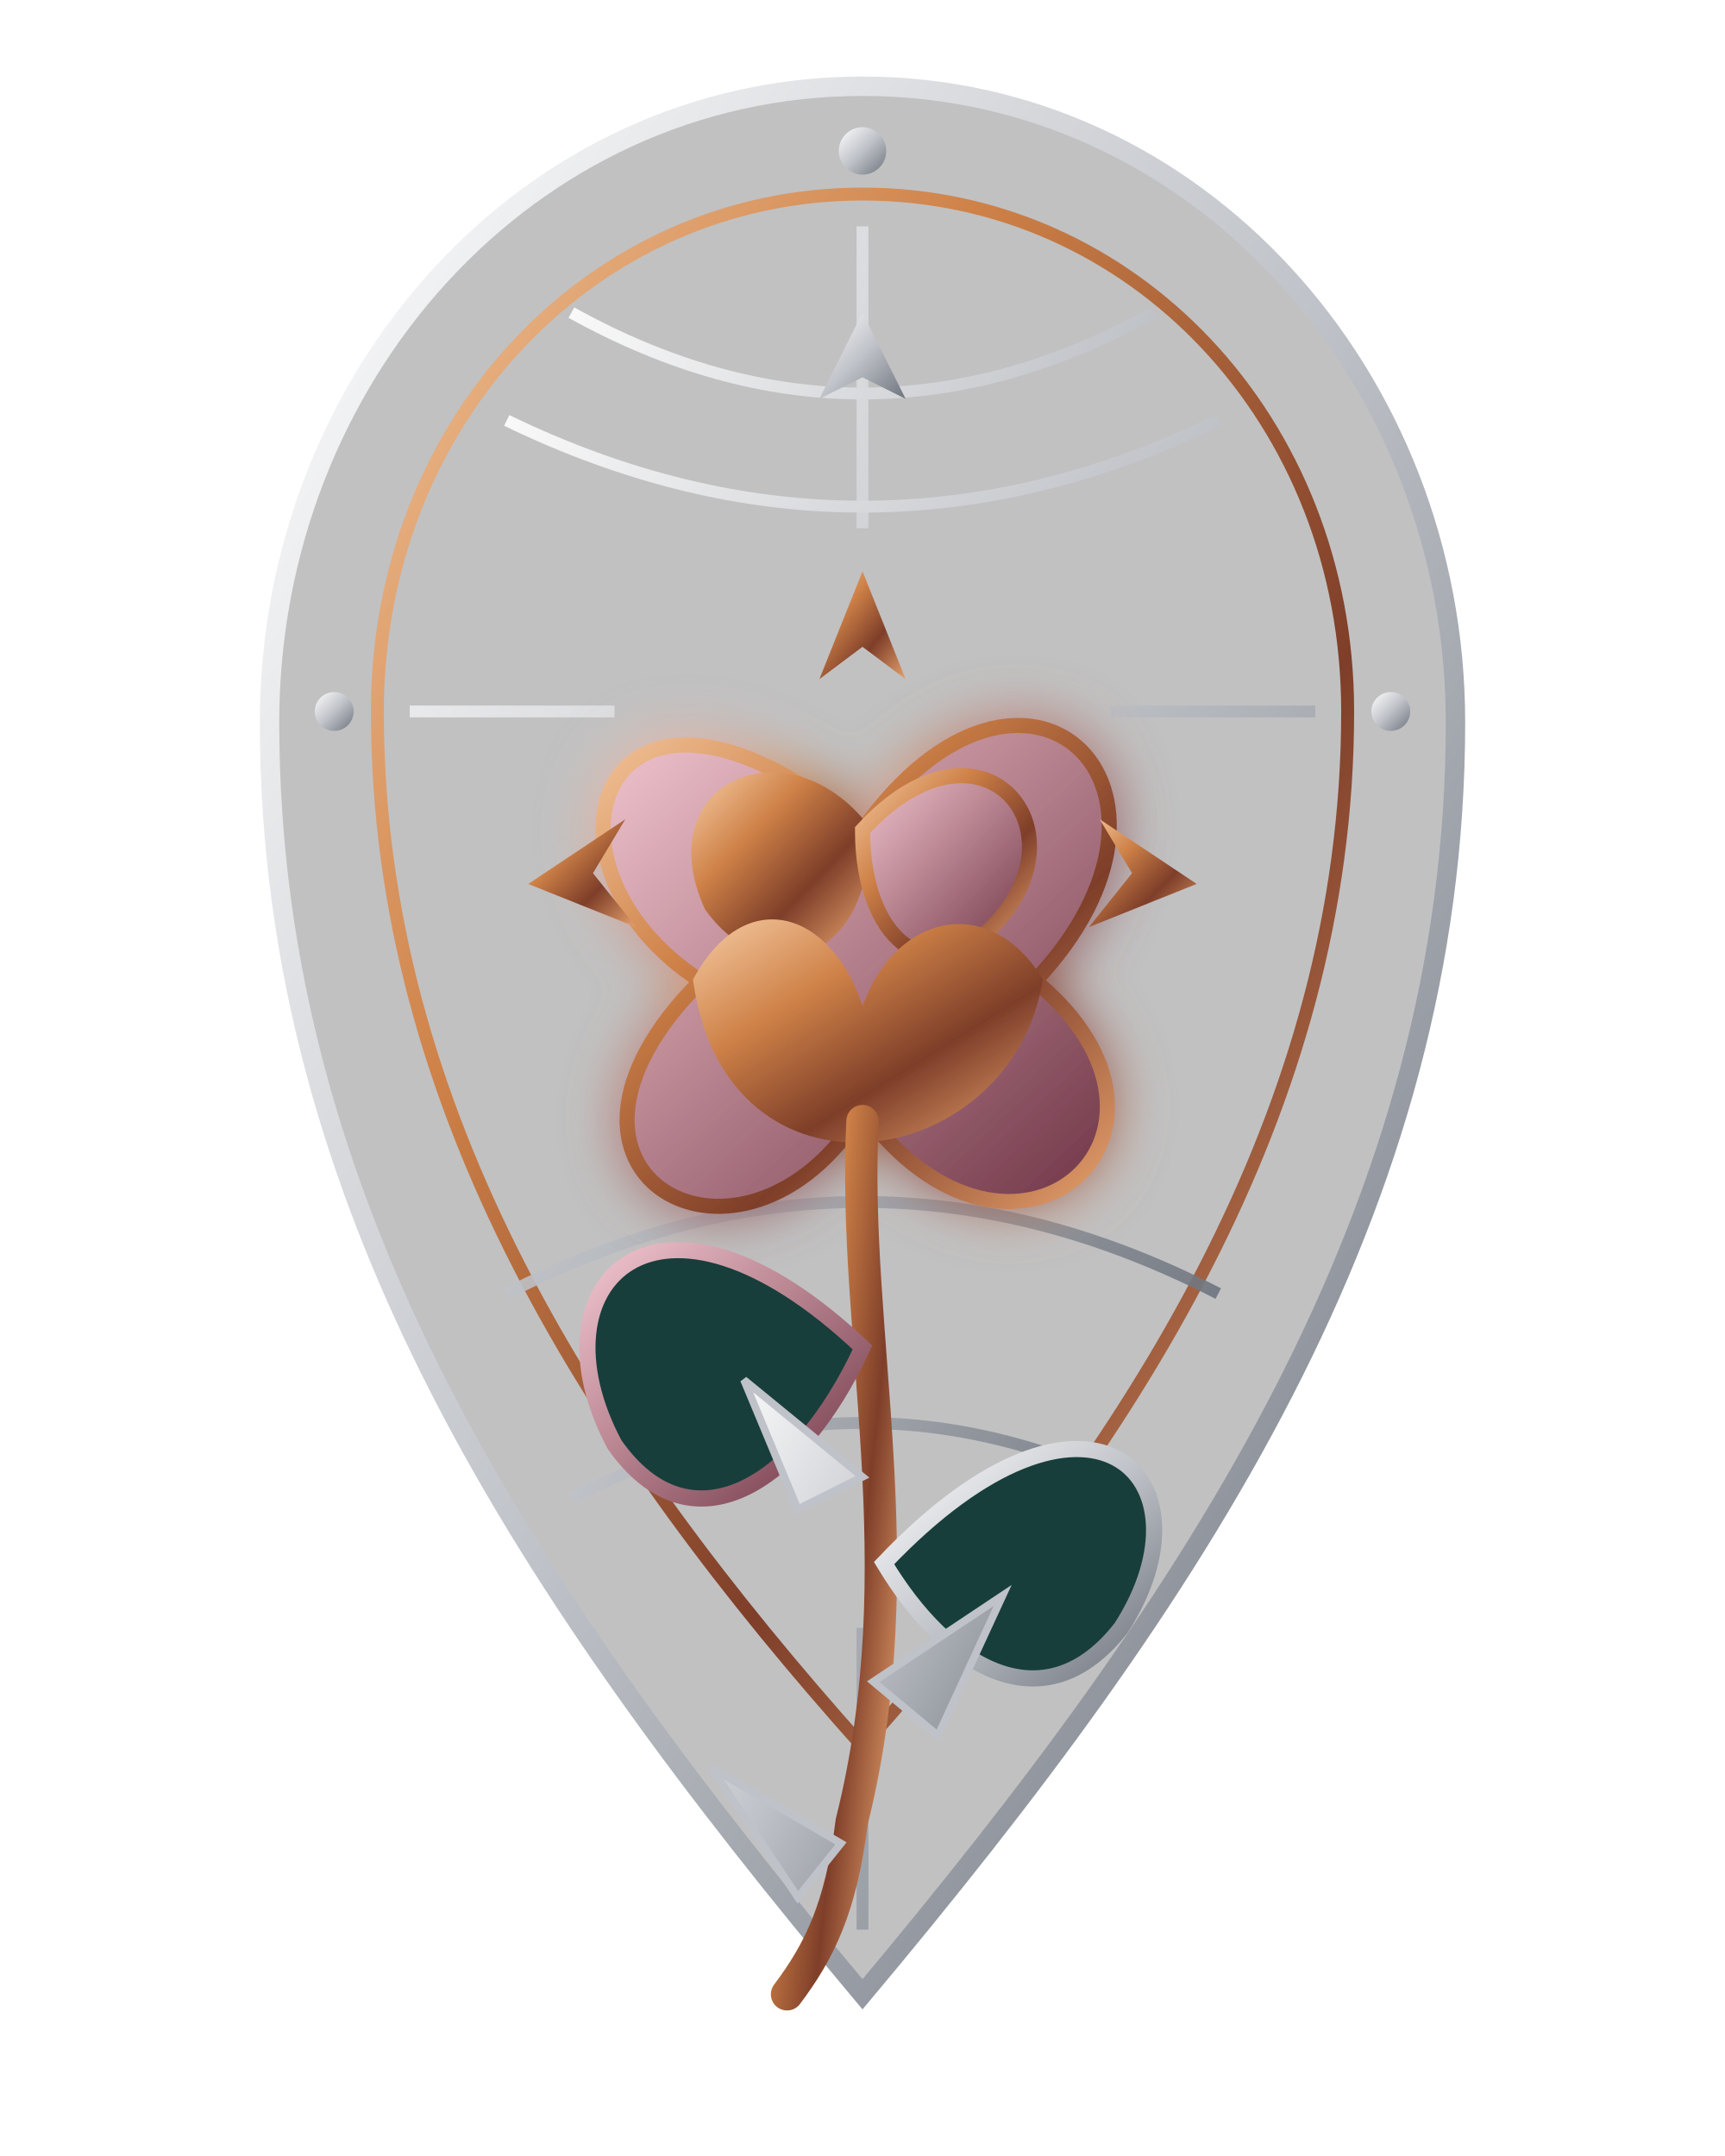
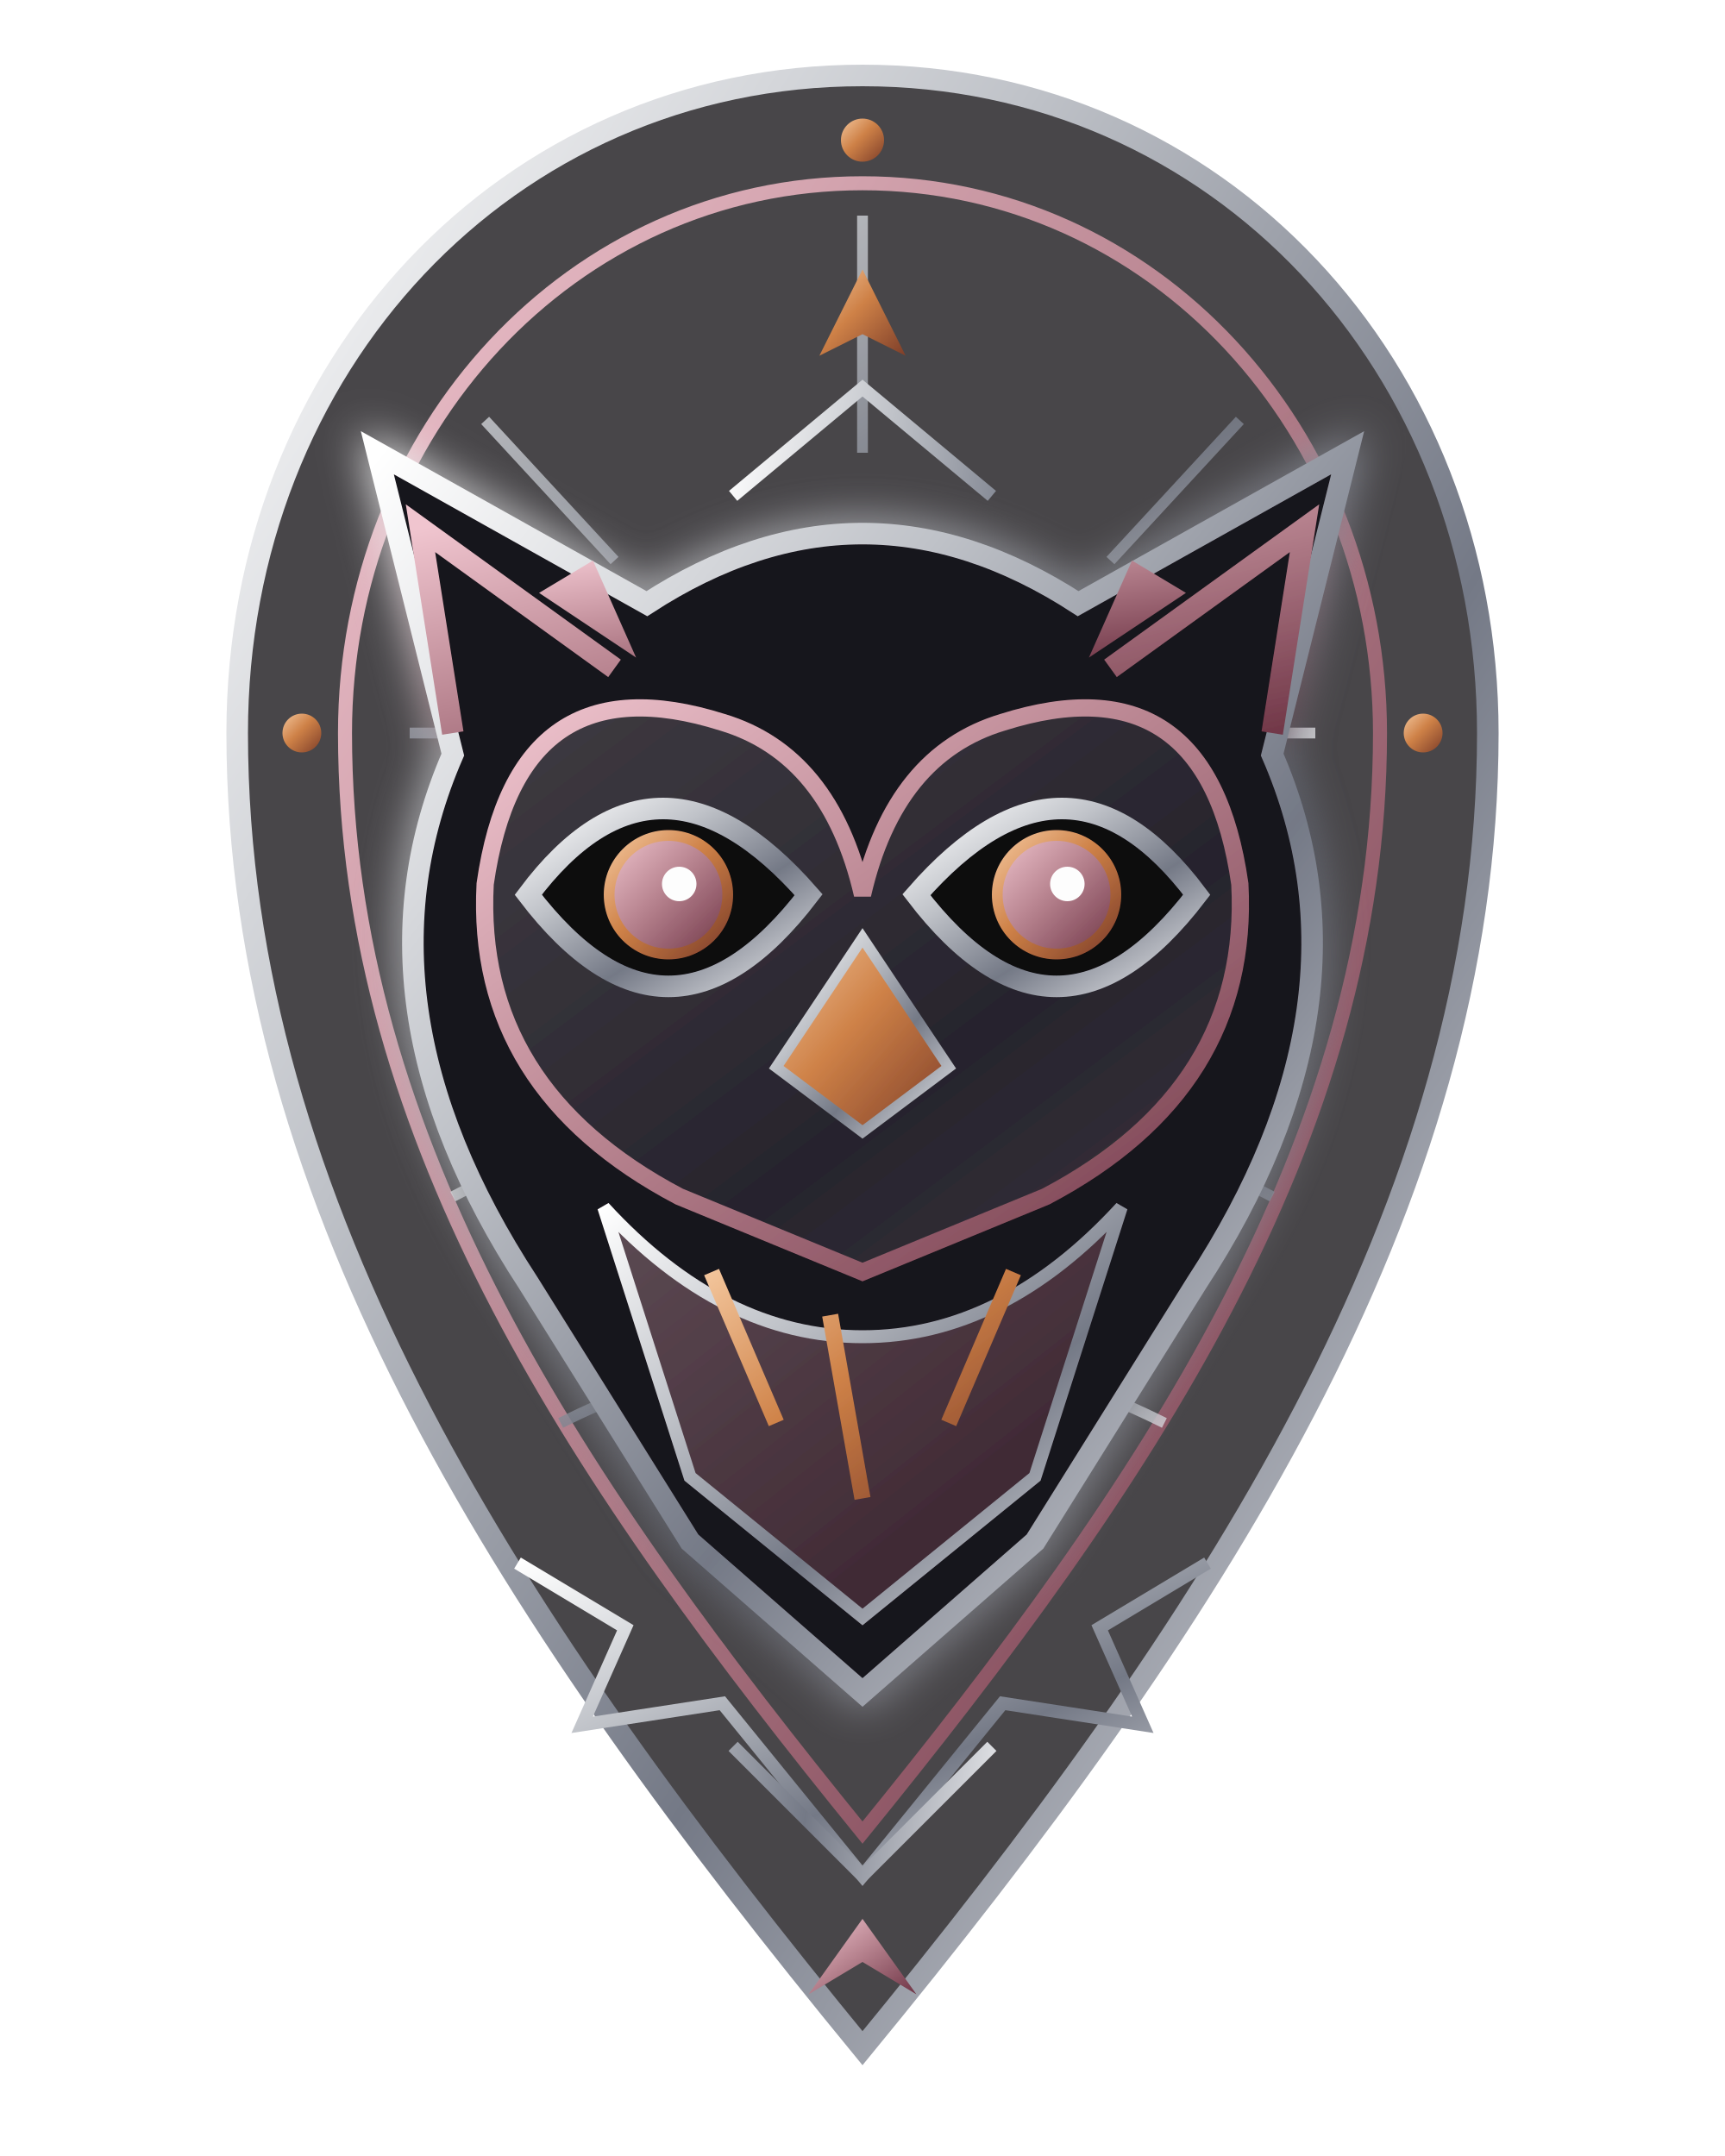
<svg xmlns="http://www.w3.org/2000/svg" viewBox="0 0 160 200" role="img" aria-labelledby="title desc">
  <defs>
-     <linearGradient id="copper" x1="0" y1="0" x2="1" y2="1">
-       <stop stop-color="#f2c49a" />
-       <stop offset=".32" stop-color="#ce8147" />
-       <stop offset=".65" stop-color="#7e3e29" />
-       <stop offset="1" stop-color="#e6a16c" />
+     <linearGradient id="silver" x1="0" y1="0" x2="1" y2="1">
+       <stop stop-color="#fff" />
+       <stop offset=".32" stop-color="#bfc2c8" />
+       <stop offset=".62" stop-color="#747986" />
+       <stop offset="1" stop-color="#e7e8eb" />
    </linearGradient>
    <linearGradient id="rose" x1="0" y1="0" x2="1" y2="1">
      <stop stop-color="#f0c5cf" />
      <stop offset=".45" stop-color="#b98591" />
      <stop offset="1" stop-color="#6f3546" />
    </linearGradient>
-     <linearGradient id="silver" x1="0" y1="0" x2="1" y2="1">
-       <stop stop-color="#fff" />
-       <stop offset=".5" stop-color="#bfc2c8" />
-       <stop offset="1" stop-color="#6e747e" />
+     <linearGradient id="copper" x1="0" y1="0" x2="1" y2="1">
+       <stop stop-color="#f2c49a" />
+       <stop offset=".45" stop-color="#ce8147" />
+       <stop offset="1" stop-color="#7e3e29" />
    </linearGradient>
    <filter id="glow" x="-40%" y="-40%" width="180%" height="180%">
-       <feGaussianBlur stdDeviation="2.5" result="blur" />
+       <feGaussianBlur stdDeviation="2" result="blur" />
      <feMerge>
        <feMergeNode in="blur" />
        <feMergeNode in="SourceGraphic" />
      </feMerge>
    </filter>
  </defs>
-   <path d="M80 8 C49 8 25 35 25 67 C25 112 49 148 80 185 C111 148 135 112 135 67 C135 35 111 8 80 8Z" fill="#0b080d" fill-opacity=".25" stroke="url(#silver)" stroke-width="1.8" />
-   <path d="M80 18 C55 18 35 39 35 66 C35 103 55 134 80 162 C105 134 125 103 125 66 C125 39 105 18 80 18Z" fill="none" stroke="url(#copper)" stroke-width="1.2" />
-   <g fill="none" stroke="url(#silver)" stroke-width="1.1" opacity=".9">
-     <path d="M80 21V49 M80 151V179 M38 66H57 M103 66H122" />
-     <path d="M47 39 Q80 55 113 39 M47 120 Q80 103 113 120" />
-     <path d="M53 29 Q80 44 107 29 M53 139 Q80 125 107 139" />
+   <path d="M80 7 C47 7 22 34 22 68 C22 112 48 151 80 190 C112 151 138 112 138 68 C138 34 113 7 80 7Z" fill="#0b080d" fill-opacity=".75" stroke="url(#silver)" stroke-width="2" />
+   <path d="M80 17 C53 17 32 40 32 68 C32 106 54 138 80 170 C106 138 128 106 128 68 C128 40 107 17 80 17Z" fill="none" stroke="url(#rose)" stroke-width="1.3" />
+   <g fill="none" stroke="url(#silver)" stroke-width="1" opacity=".8">
+     <path d="M80 20V42 M38 68H52 M108 68H122 M45 39L57 52 M115 39L103 52" />
+     <path d="M42 111 Q80 91 118 111 M52 132 Q80 118 108 132" />
  </g>
-   <g filter="url(#glow)" stroke="url(#copper)" stroke-width="1.4">
-     <path d="M80 77 C56 57 48 80 65 91 C47 109 69 121 80 103 C94 122 113 105 96 91 C113 73 95 56 80 77Z" fill="url(#rose)" />
-     <path d="M80 77 C73 68 61 73 66 84 C71 91 80 89 80 77Z" fill="url(#copper)" />
-     <path d="M80 77 C91 65 101 77 92 86 C86 92 80 87 80 77Z" fill="url(#rose)" />
-     <path d="M65 91 C70 82 78 86 80 96 C82 86 91 83 96 91 C93 108 68 112 65 91Z" fill="url(#copper)" />
+   <g filter="url(#glow)">
+     <path d="M42 70 L35 42 L60 56 Q80 43 100 56 L125 42 L118 70 Q128 93 111 119 L96 143 L80 157 L64 143 L49 119 Q32 93 42 70Z" fill="#17121a" stroke="url(#silver)" stroke-width="2" />
+     <path d="M42 68L39 49L57 62 M118 68L121 49L103 62" fill="none" stroke="url(#rose)" stroke-width="2" />
+     <path d="M45 82 Q48 61 67 67 Q77 70 80 83 Q83 70 93 67 Q112 61 115 82 Q116 101 97 111 L80 118 L63 111 Q44 101 45 82Z" fill="url(#silver)" fill-opacity=".17" stroke="url(#rose)" stroke-width="1.6" />
+     <path d="M49 83 Q61 67 75 83 Q62 100 49 83Z" fill="#0b080d" stroke="url(#silver)" stroke-width="2" />
+     <path d="M111 83 Q99 67 85 83 Q98 100 111 83Z" fill="#0b080d" stroke="url(#silver)" stroke-width="2" />
+     <circle cx="62" cy="83" r="5.5" fill="url(#rose)" stroke="url(#copper)" stroke-width="1" />
+     <circle cx="98" cy="83" r="5.5" fill="url(#rose)" stroke="url(#copper)" stroke-width="1" />
+     <circle cx="63" cy="82" r="1.6" fill="#fdfdfd" />
+     <circle cx="99" cy="82" r="1.6" fill="#fdfdfd" />
+     <path d="M80 87 L72 99 L80 105 L88 99Z" fill="url(#copper)" stroke="url(#silver)" stroke-width="1" />
+     <path d="M56 112 Q67 124 80 124 Q93 124 104 112 L96 137 L80 150 L64 137Z" fill="url(#rose)" fill-opacity=".32" stroke="url(#silver)" stroke-width="1.2" />
+     <path d="M66 118L72 132 M77 122L80 139 M94 118L88 132" stroke="url(#copper)" stroke-width="1.5" fill="none" />
  </g>
-   <path d="M80 104 C79 124 85 145 79 169 C78 177 76 181 73 185" fill="none" stroke="url(#copper)" stroke-width="3" stroke-linecap="round" />
-   <path d="M80 125 C61 107 49 119 57 134 C64 144 74 138 80 125Z" fill="#173e3b" stroke="url(#rose)" stroke-width="1.5" />
-   <path d="M82 145 C101 125 113 137 104 151 C97 160 88 155 82 145Z" fill="#173e3b" stroke="url(#silver)" stroke-width="1.5" />
-   <path d="M80 137 L69 128 L74 140Z M81 156 L93 148 L87 161Z M78 171 L66 164 L74 176Z" fill="url(#silver)" stroke="#bfc2c8" stroke-width=".7" />
+   <g fill="none" stroke="url(#silver)" stroke-width="1.2">
+     <path d="M48 145L58 151L54 160L67 158L80 174L93 158L106 160L102 151L112 145" />
+     <path d="M68 46L80 36L92 46 M68 162L80 174L92 162" />
+   </g>
  <g fill="url(#copper)">
-     <path d="M80 53 L76 63 L80 60 L84 63Z" />
-     <path d="M49 82 L59 86 L55 81 L58 76Z" />
-     <path d="M111 82 L101 86 L105 81 L102 76Z" />
+     <path d="M80 25L76 33L80 31L84 33Z" />
+     <circle cx="80" cy="13" r="2" />
+     <circle cx="28" cy="68" r="1.8" />
+     <circle cx="132" cy="68" r="1.8" />
  </g>
-   <g fill="url(#silver)">
-     <path d="M80 29 L76 37 L80 35 L84 37Z" />
-     <circle cx="80" cy="14" r="2.2" />
-     <circle cx="31" cy="66" r="1.8" />
-     <circle cx="129" cy="66" r="1.8" />
+   <g fill="url(#rose)">
+     <path d="M50 55L59 61L55 52Z M110 55L101 61L105 52Z" />
+     <path d="M80 178L75 185L80 182L85 185Z" />
  </g>
</svg>
